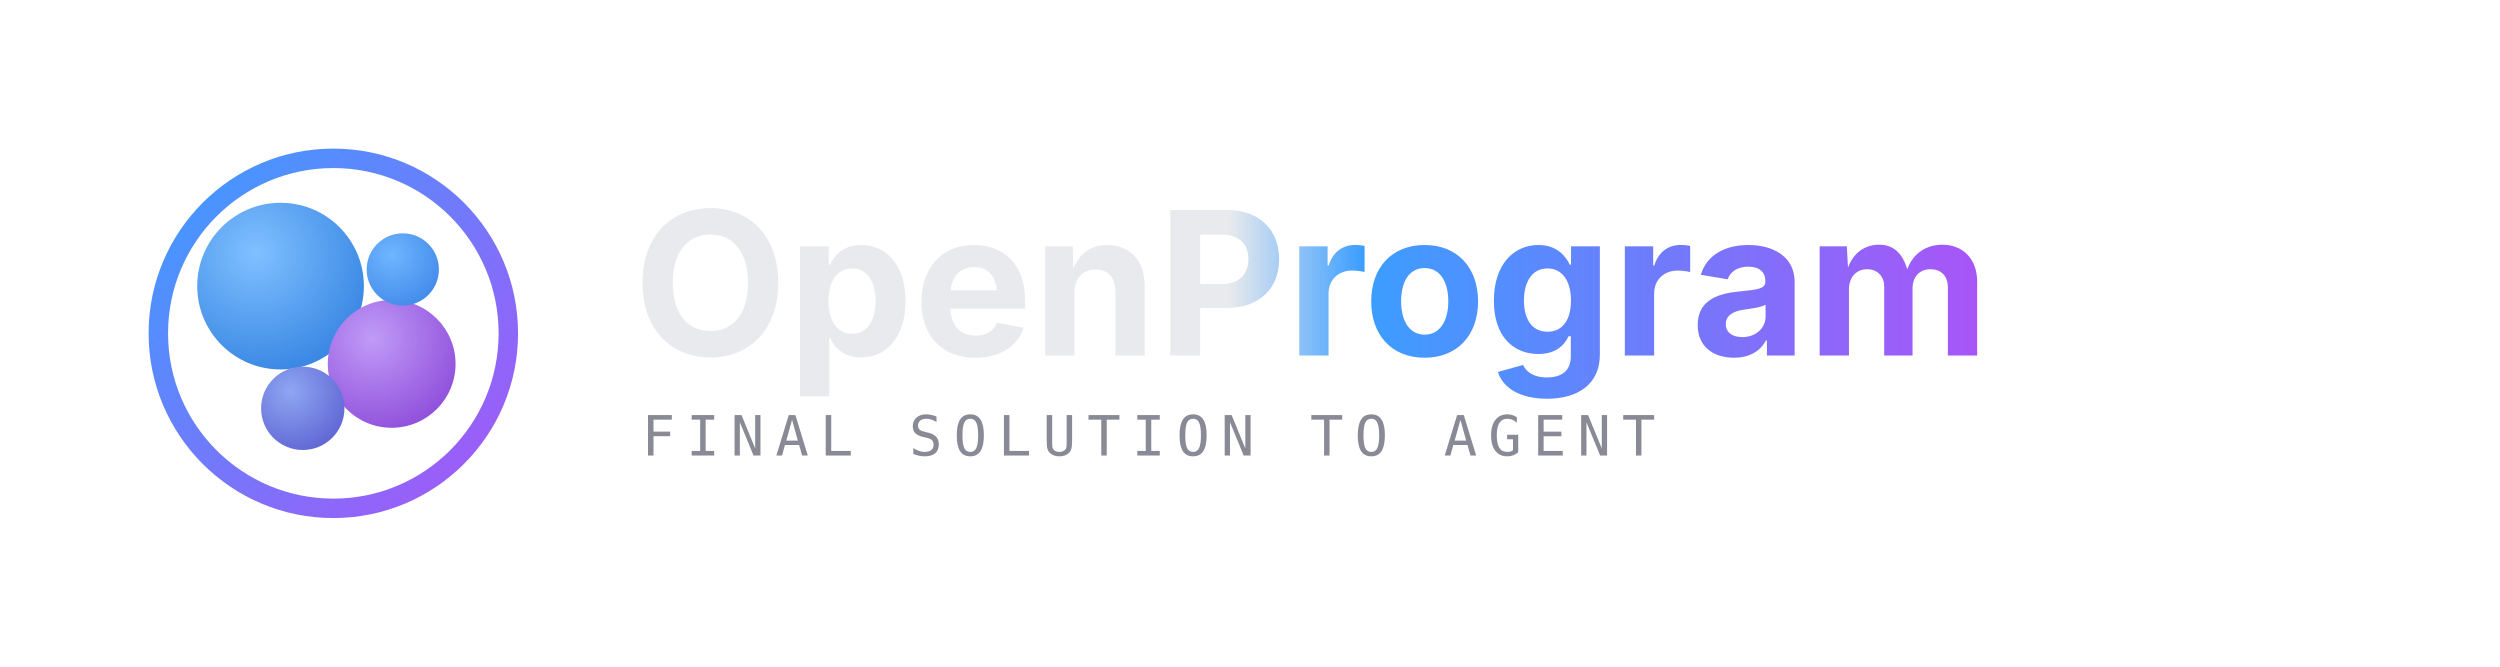
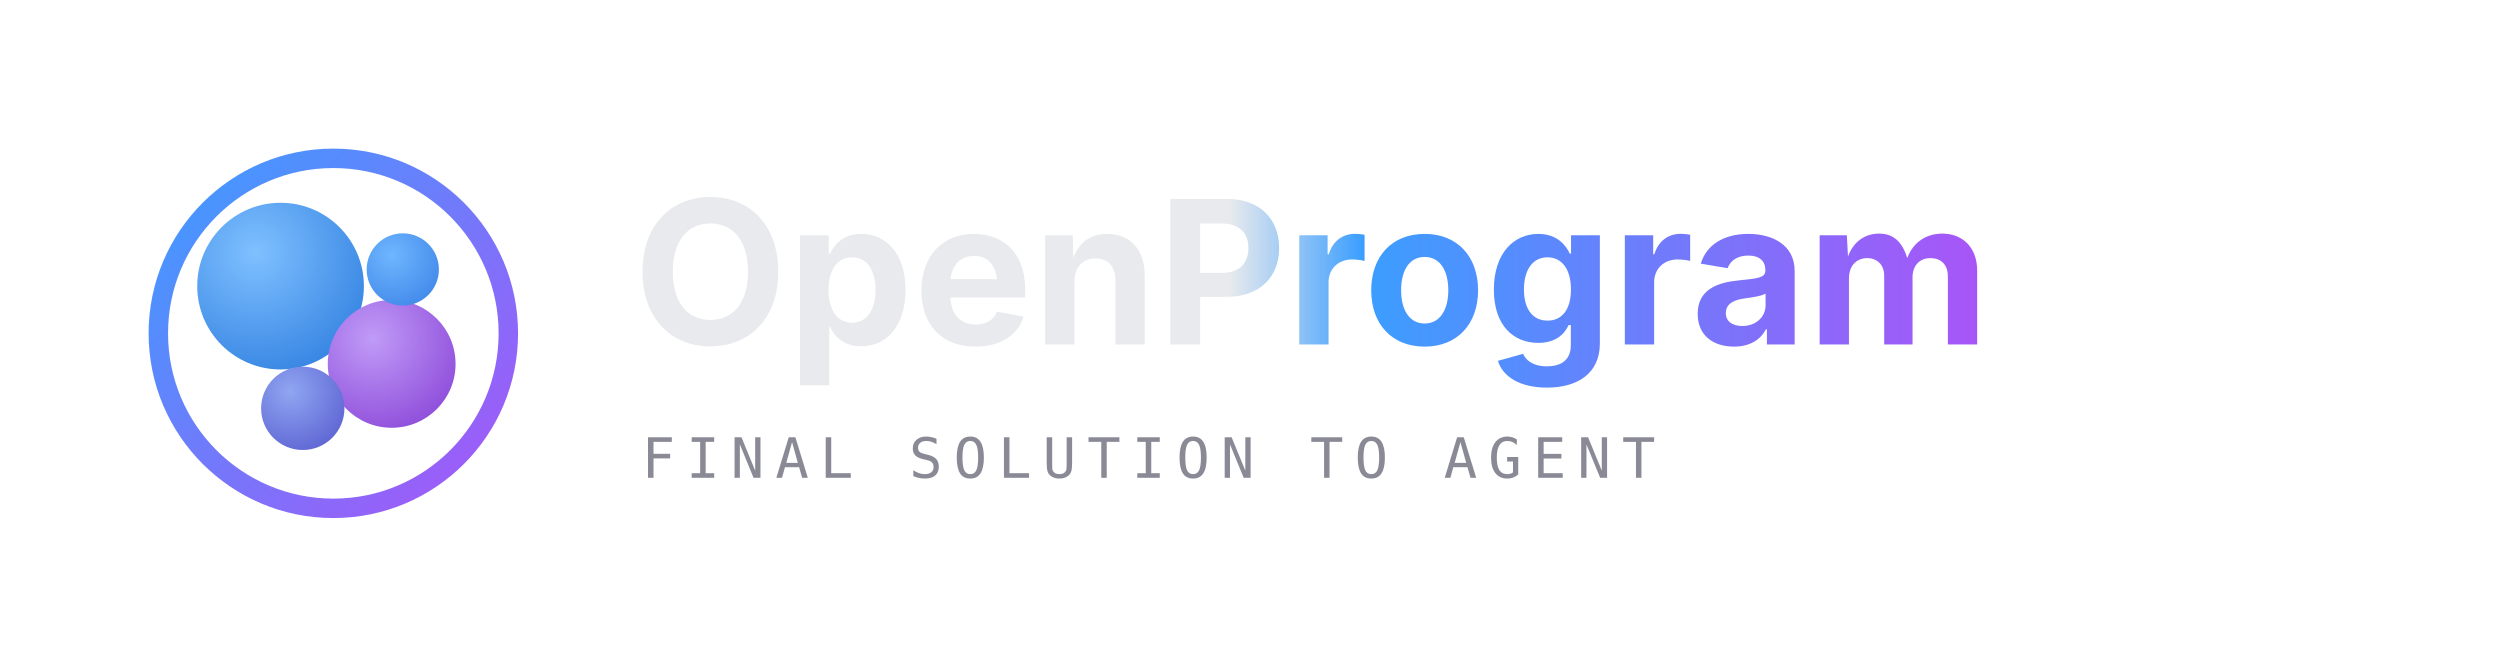
<svg xmlns="http://www.w3.org/2000/svg" width="900" height="240" viewBox="0 0 900 240">
  <defs>
    <linearGradient id="op-ring" x1="0" y1="0" x2="1" y2="1">
      <stop offset="0" stop-color="#3B9EFF" />
      <stop offset="1" stop-color="#A855F7" />
    </linearGradient>
    <linearGradient id="op-wm" x1="0" y1="0" x2="1" y2="0">
      <stop offset="0" stop-color="#E8EAED" />
      <stop offset="0.44" stop-color="#E8EAED" />
      <stop offset="0.54" stop-color="#3B9EFF" />
      <stop offset="1" stop-color="#A855F7" />
    </linearGradient>
    <radialGradient id="op-bA" cx="0.35" cy="0.3" r="0.85">
      <stop offset="0" stop-color="#7FC0FF" />
      <stop offset="1" stop-color="#2F7FE0" />
    </radialGradient>
    <radialGradient id="op-bB" cx="0.35" cy="0.3" r="0.85">
      <stop offset="0" stop-color="#C09BF7" />
      <stop offset="1" stop-color="#8A46D8" />
    </radialGradient>
    <radialGradient id="op-bC" cx="0.35" cy="0.3" r="0.85">
      <stop offset="0" stop-color="#8FA6F2" />
      <stop offset="1" stop-color="#5A5FD0" />
    </radialGradient>
    <radialGradient id="op-bD" cx="0.35" cy="0.3" r="0.85">
      <stop offset="0" stop-color="#6FB6FF" />
      <stop offset="1" stop-color="#3E86E8" />
    </radialGradient>
    <clipPath id="op-in">
      <circle cx="120" cy="120" r="60" />
    </clipPath>
  </defs>
  <circle cx="120" cy="120" r="63" fill="none" stroke="url(#op-ring)" stroke-width="7" />
  <g clip-path="url(#op-in)">
    <circle cx="101" cy="103" r="30" fill="url(#op-bA)" />
    <circle cx="141" cy="131" r="23" fill="url(#op-bB)" />
    <circle cx="109" cy="147" r="15" fill="url(#op-bC)" />
    <circle cx="145" cy="97" r="13" fill="url(#op-bD)" />
  </g>
-   <text x="228" y="128" font-family="Instrument Sans, -apple-system, sans-serif" font-weight="700" font-size="72" fill="url(#op-wm)">OpenProgram</text>
-   <text x="231" y="164" font-family="Geist Mono, ui-monospace, monospace" font-size="20" letter-spacing="4" fill="#8A8A96">FINAL SOLUTION TO AGENT</text>
+   <text x="228" y="124" font-family="Instrument Sans, -apple-system, sans-serif" font-weight="700" font-size="72" fill="url(#op-wm)">OpenProgram</text>
+   <text x="231" y="172" font-family="Geist Mono, ui-monospace, monospace" font-size="20" letter-spacing="4" fill="#8A8A96">FINAL SOLUTION TO AGENT</text>
</svg>
